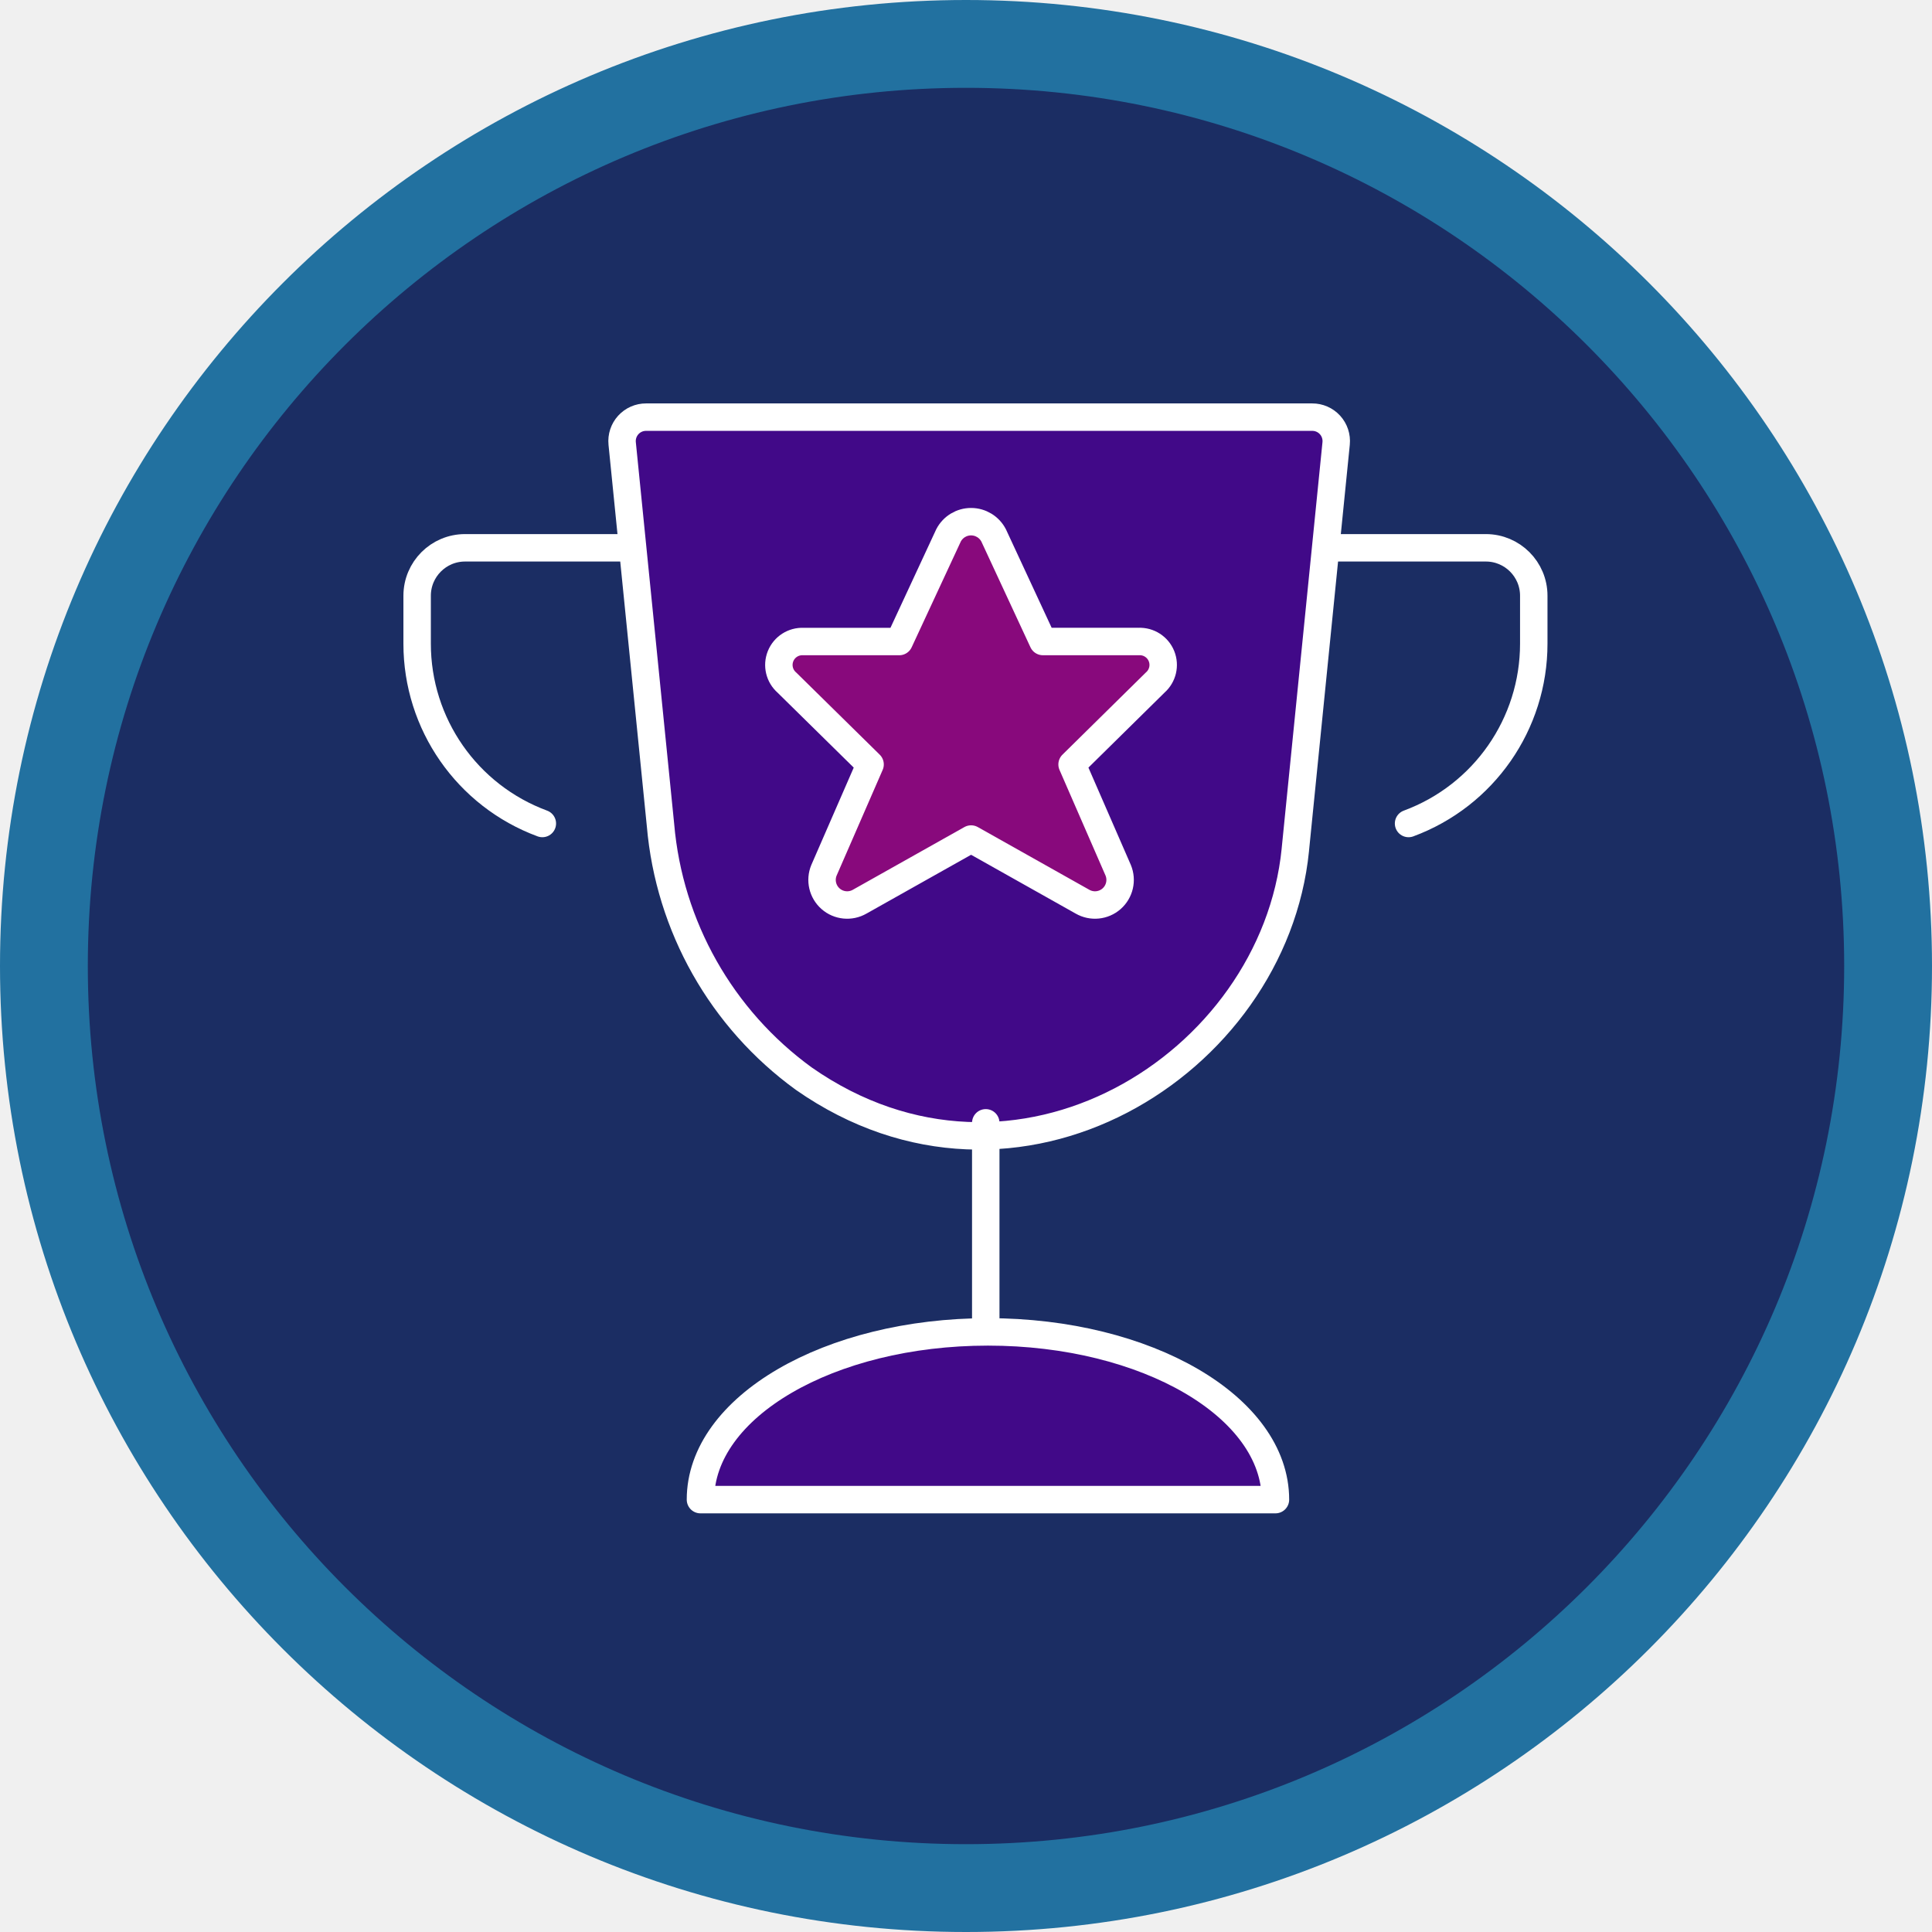
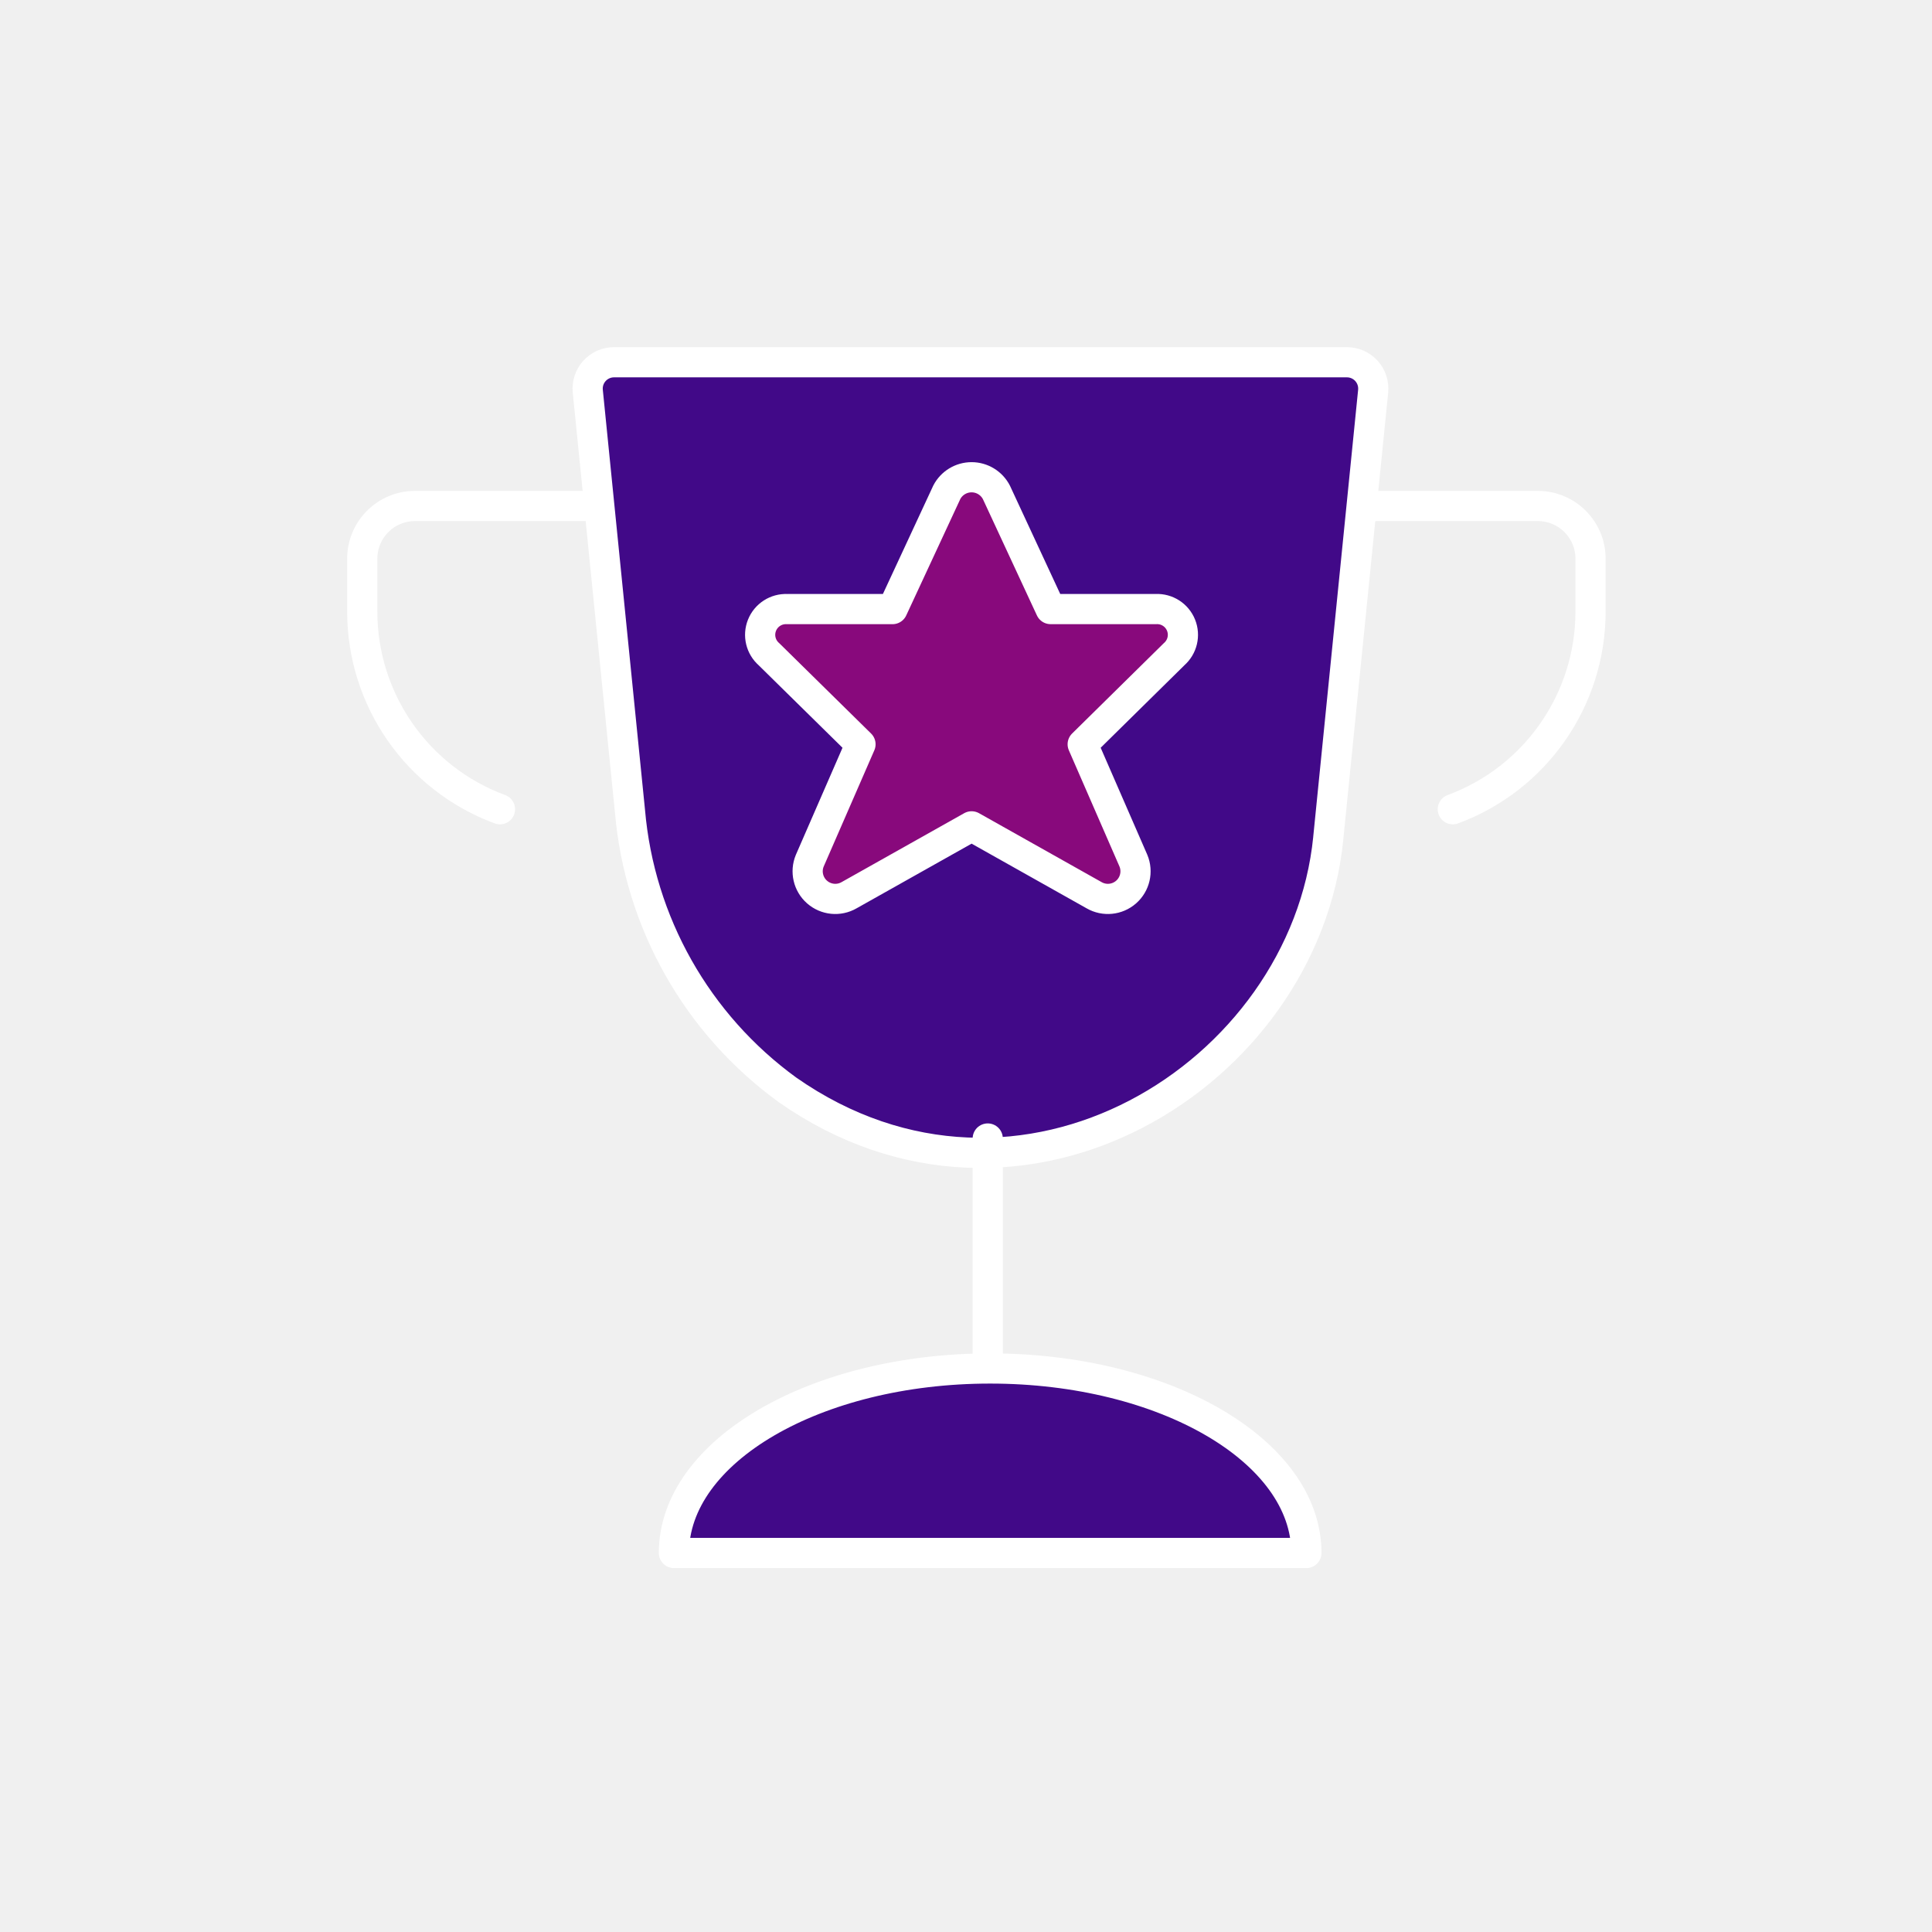
- <svg xmlns="http://www.w3.org/2000/svg" width="88" height="88" viewBox="0 0 88 88">
-   <g fill="none" fill-rule="evenodd" transform="translate(2 2)">
-     <circle cx="42" cy="42" r="42" fill="#1B2D63" stroke="#2271A0" stroke-width="4" />
+ <svg xmlns="http://www.w3.org/2000/svg" width="80" height="80" viewBox="0 0 80 80">
+   <g fill="none" fill-rule="evenodd" transform="translate(-2 -2)">
    <g stroke="#FFF" stroke-linecap="round" stroke-linejoin="round" stroke-width="1.25">
      <path fill="#410988" d="M57.001 36.708c-.98 9.804-12.741 17.166-22.388 10.424a15.959 15.959 0 0 1-6.528-11.552L26.339 18.2A1.091 1.091 0 0 1 27.43 17h30.337a1.091 1.091 0 0 1 1.092 1.2L57 36.708z" />
      <path d="M22.703 35.509A8.73 8.73 0 0 1 17 27.317v-2.182c0-1.205.977-2.183 2.183-2.183h7.202M62.158 35.509a8.73 8.73 0 0 0 5.703-8.192v-2.182a2.183 2.183 0 0 0-2.182-2.183h-7.203" />
      <path fill="#88097C" d="M43.26 22.39l2.243 4.83h4.365a1.067 1.067 0 0 1 .753 1.866l-3.789 3.733 2.1 4.82a1.144 1.144 0 0 1-1.628 1.43l-5.072-2.852-5.073 2.852a1.144 1.144 0 0 1-1.628-1.43l2.1-4.82-3.789-3.728a1.067 1.067 0 0 1 .75-1.87h4.366l2.246-4.835a1.157 1.157 0 0 1 2.056.004z" />
      <path d="M42.9 49.143v9.821" />
      <path fill="#410988" d="M29.905 66.306c0-4.22 5.862-7.64 13.095-7.64 7.233 0 13.095 3.42 13.095 7.64h-26.19z" />
    </g>
  </g>
</svg>
